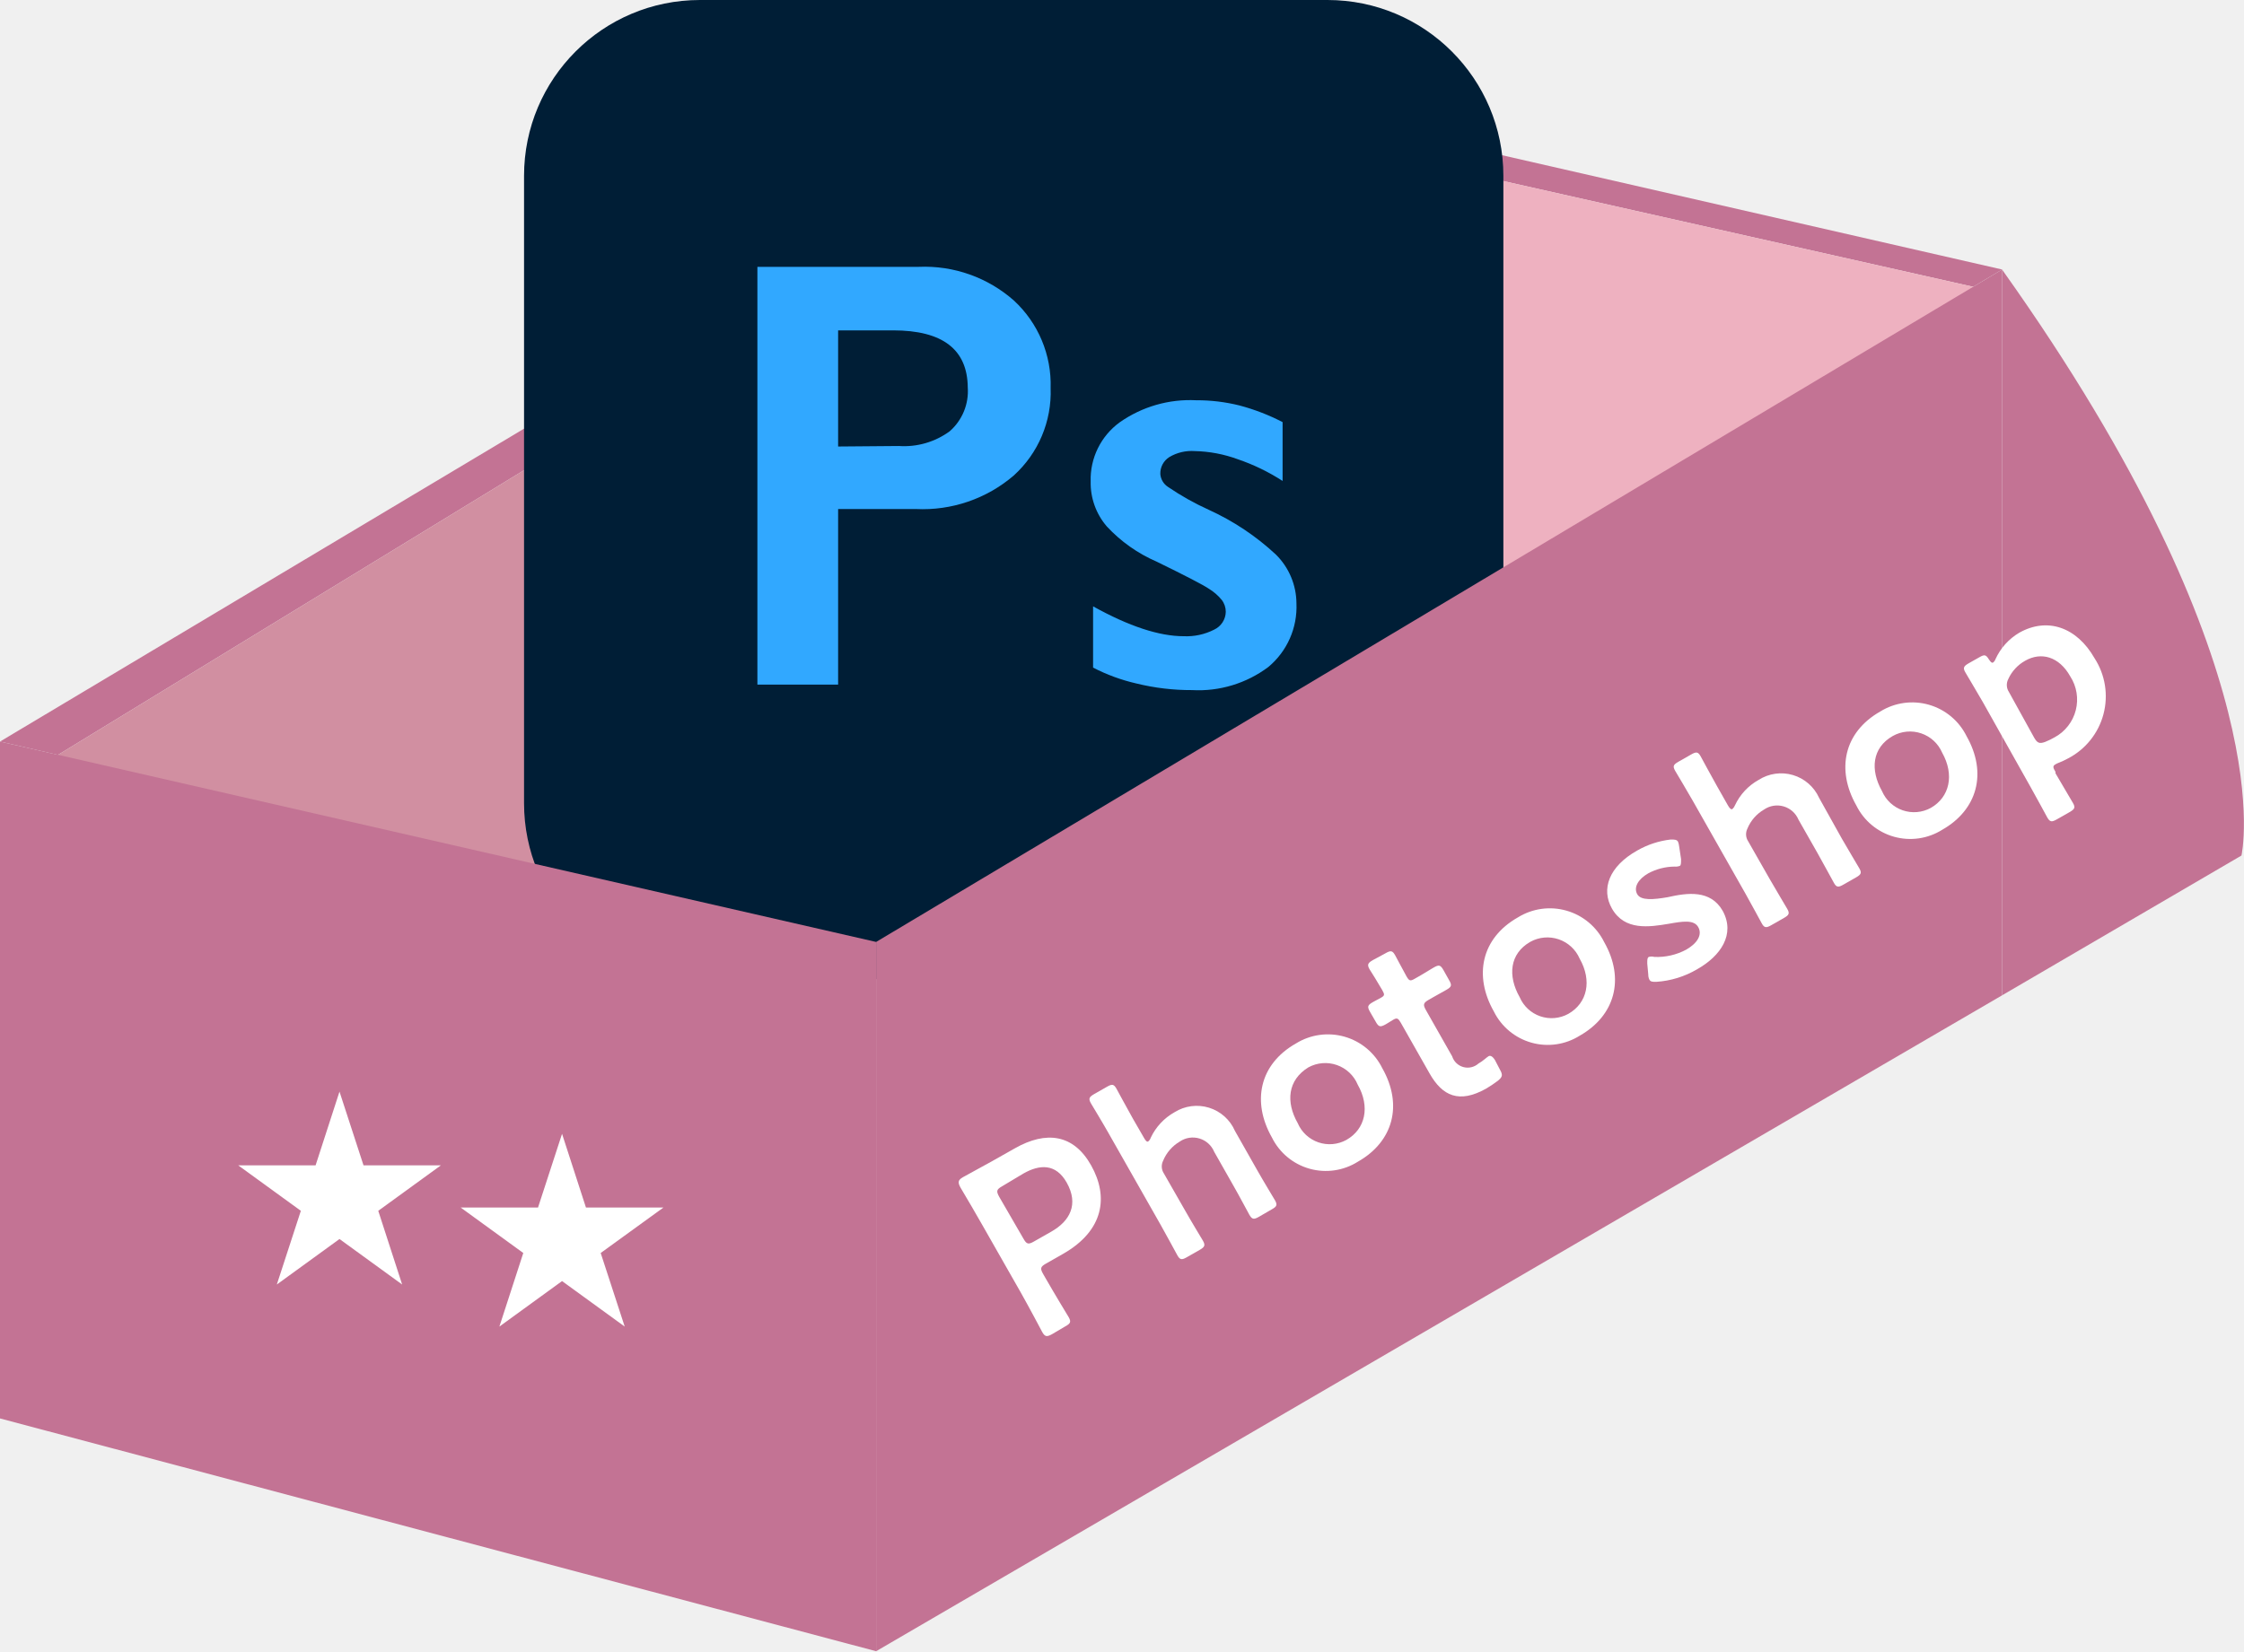
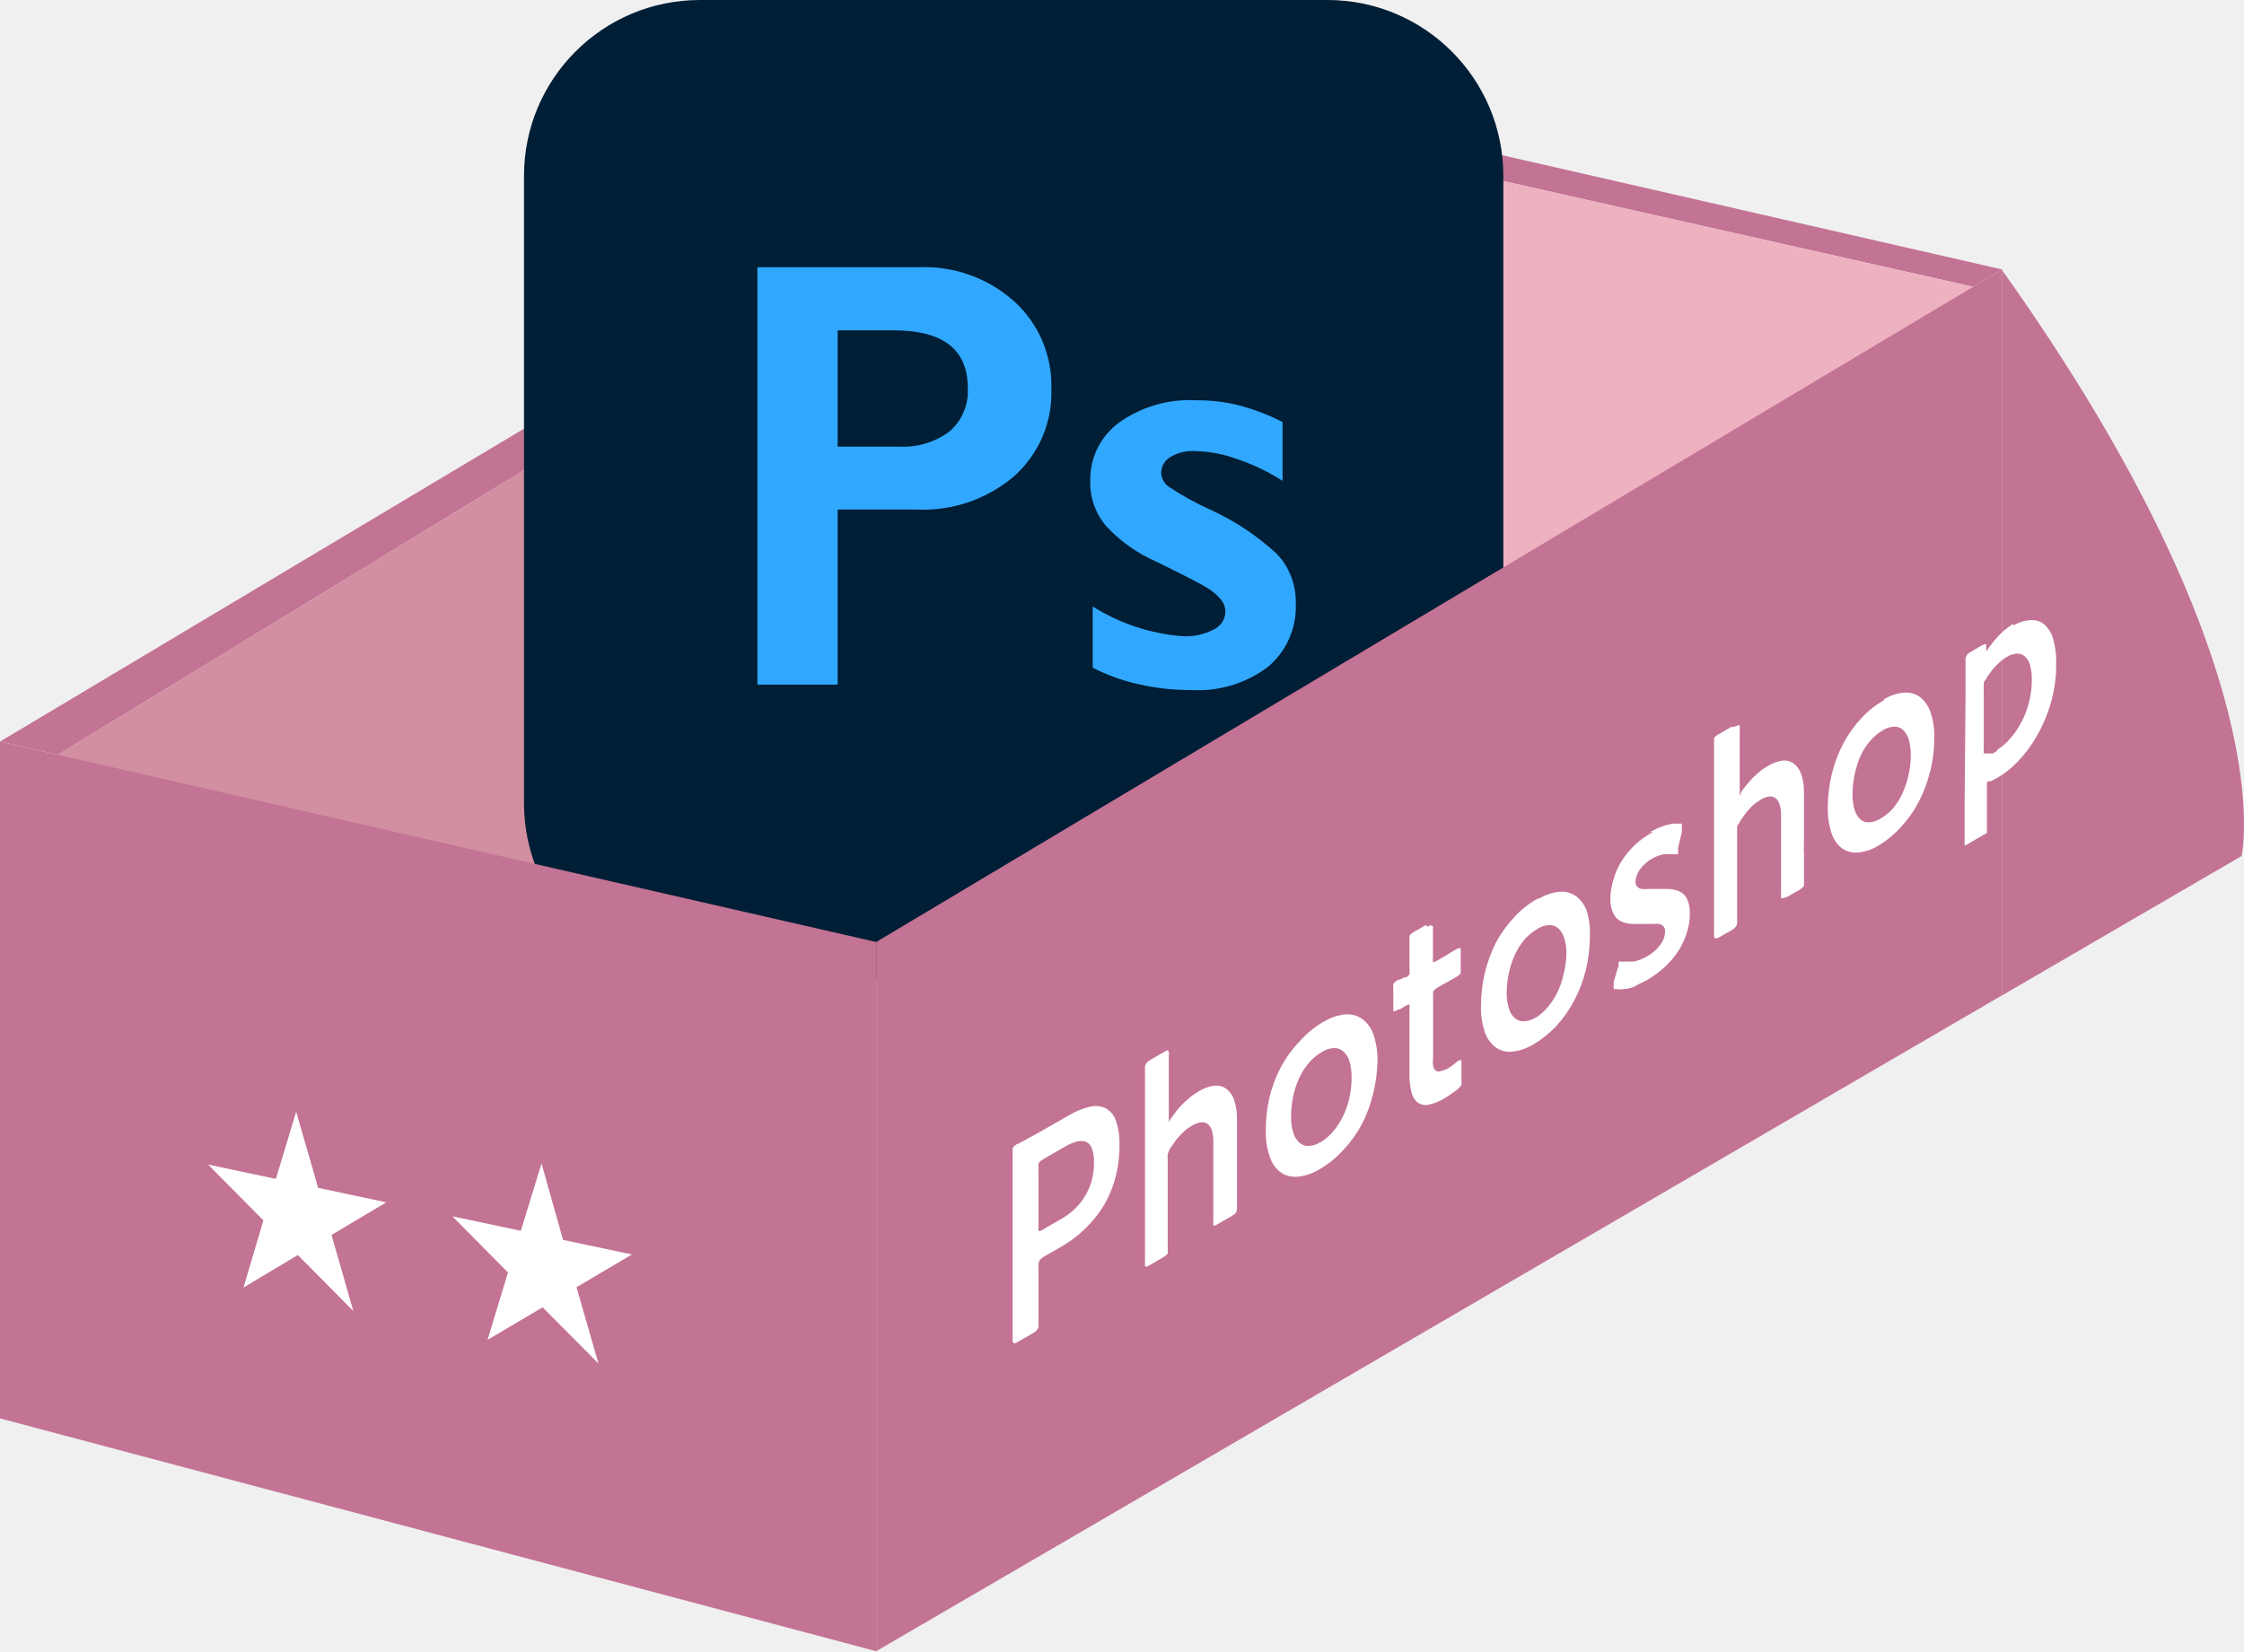
- <svg xmlns="http://www.w3.org/2000/svg" viewBox="0 0 176.55 129.95">
+ <svg xmlns="http://www.w3.org/2000/svg" viewBox="0 0 120.55 88.73">
  <defs>
-     <style>.cls-1{fill:#c37394;}.cls-2{fill:#d18fa1;}.cls-3{fill:#eeb1c0;}.cls-4{fill:#aa7285;}.cls-5{fill:#001e36;}.cls-6{fill:#31a8ff;}.cls-7{fill:#fff;}</style>
+     <style>.cls-1{fill:none;}.cls-2{fill:#c37394;}.cls-3{fill:#d18fa1;}.cls-4{fill:#eeb1c0;}.cls-5{fill:#aa7285;}.cls-6{fill:#001e36;}.cls-7{fill:#31a8ff;}.cls-8{isolation:isolate;}.cls-9{clip-path:url(#clip-path);}.cls-10{fill:#fff;}.cls-11{clip-path:url(#clip-path-2);}</style>
+     <clipPath id="clip-path">
+       <polygon class="cls-1" points="33.99 73.67 11.25 68.8 11.13 58.73 33.92 63.54 33.99 73.67" />
+     </clipPath>
+     <clipPath id="clip-path-2">
+       <polygon class="cls-1" points="54.42 75.19 54.28 61.26 110.53 29.02 110.38 42.64 54.42 75.19" />
+     </clipPath>
  </defs>
  <g id="レイヤー_2" data-name="レイヤー 2">
-     <g id="レイヤー_1-2" data-name="レイヤー 1">
-       <polygon class="cls-1" points="157.52 21.21 88.59 5.45 0 58.36 4.56 59.41 89.19 7.7 155.24 22.57 157.52 21.21" />
-       <polygon class="cls-2" points="89.19 7.7 89.19 58.36 4.56 108.92 4.56 59.41 89.19 7.7" />
-       <polygon class="cls-3" points="89.19 58.36 155.24 73.23 155.24 22.57 89.19 7.7 89.19 58.36" />
-       <polygon class="cls-4" points="89.19 58.36 64.31 73.23 68.93 74.13 93.83 59.41 89.19 58.36" />
-       <rect class="cls-5" x="41.23" width="77.05" height="77.05" rx="13.84" />
-       <path class="cls-6" d="M72.29,21a10.62,10.62,0,0,1,7.49,2.66,9,9,0,0,1,2.88,6.88,8.84,8.84,0,0,1-2.91,6.89,11,11,0,0,1-7.69,2.63H65.94V53.88H59.59V21Zm-1.57,14.1a6.07,6.07,0,0,0,4-1.16,4.19,4.19,0,0,0,1.42-3.45Q76.1,26,70.27,26H65.94v9.14Z" />
-       <path class="cls-6" d="M94.11,31.5a13.79,13.79,0,0,1,3.41.41,16.65,16.65,0,0,1,3.39,1.31v4.63a16,16,0,0,0-3.53-1.71A10.45,10.45,0,0,0,94,35.5a3.43,3.43,0,0,0-2,.47,1.52,1.52,0,0,0-.71,1.34,1.33,1.33,0,0,0,.59,1,21.27,21.27,0,0,0,3.22,1.81,19.78,19.78,0,0,1,5.28,3.52A5.44,5.44,0,0,1,102,47.49a6.16,6.16,0,0,1-2.21,5,9.16,9.16,0,0,1-6,1.82,18,18,0,0,1-4.38-.52A14.39,14.39,0,0,1,86,52.54V47.72c2.83,1.57,5.2,2.35,7.13,2.35a4.8,4.8,0,0,0,2.4-.52,1.58,1.58,0,0,0,.91-1.4,1.53,1.53,0,0,0-.32-.94,4,4,0,0,0-1-.87q-.66-.45-4.12-2.14a11.65,11.65,0,0,1-3.92-2.77,5.25,5.25,0,0,1-1.27-3.54,5.55,5.55,0,0,1,2.28-4.65A9.62,9.62,0,0,1,94.11,31.5Z" />
-       <polygon class="cls-1" points="68.93 129.95 0 111.63 0 58.36 68.93 74.13 68.93 129.95" />
-       <polygon class="cls-1" points="68.93 74.13 68.93 129.95 157.52 78.33 157.52 21.21 68.93 74.13" />
-       <path class="cls-1" d="M157.52,78.33l18.83-11s3.46-14.8-18.83-46.11" />
-       <path class="cls-7" d="M82.77,105c-.4.22-.55.21-.76-.15-.06-.12-1.1-2.07-1.67-3.08l-3.07-5.39c-.48-.85-1.11-1.92-1.69-2.9-.24-.42-.21-.61.17-.83l2.33-1.28,1.77-1c2.47-1.4,4.62-1.11,6,1.35s1,5.11-2.18,6.94l-1.37.78c-.44.25-.48.38-.23.82l.23.4c.57,1,1.71,2.89,1.78,3,.21.37.14.5-.26.72Zm-2.25-7.52c.25.44.38.48.82.23l1.37-.78c1.45-.82,2.19-2.14,1.21-3.87-.86-1.51-2.13-1.43-3.41-.7l-1.67,1c-.44.25-.47.38-.23.82Z" />
-       <path class="cls-7" d="M93.27,95.32c.44.78,1.3,2.2,1.37,2.32.21.37.14.5-.26.73l-1,.57c-.4.23-.54.22-.75-.15-.07-.12-.85-1.58-1.3-2.37l-4.13-7.27c-.44-.78-1.3-2.2-1.37-2.32-.21-.37-.14-.5.26-.73l1-.57c.4-.23.54-.22.75.15.07.12.85,1.58,1.3,2.37L90,89.54c.14.25.24.35.34.29a.65.65,0,0,0,.2-.3,4.5,4.5,0,0,1,1.87-2A3.28,3.28,0,0,1,97.16,89l1.78,3.14c.44.78,1.3,2.2,1.37,2.32.21.37.14.5-.26.72l-1,.58c-.4.23-.54.21-.75-.15-.07-.12-.85-1.59-1.3-2.37l-1.47-2.59a1.82,1.82,0,0,0-2.71-.81,3.13,3.13,0,0,0-1.31,1.51,1,1,0,0,0,.06,1Z" />
-       <path class="cls-7" d="M108.75,84.06c1.66,2.92.84,5.8-1.91,7.36a4.73,4.73,0,0,1-6.77-1.9c-1.59-2.8-1-5.76,1.89-7.4A4.77,4.77,0,0,1,108.75,84.06Zm-6.65,4.33a2.73,2.73,0,0,0,3.83,1.32c1.5-.85,1.88-2.61.89-4.35A2.77,2.77,0,0,0,102.94,84C101.31,85,101.15,86.72,102.1,88.39Z" />
-       <path class="cls-7" d="M118,84.16c.25.44.22.59-.16.9a10.29,10.29,0,0,1-.91.61c-2.13,1.2-3.45.58-4.45-1.18l-2.27-4c-.2-.35-.3-.41-.59-.24l-.59.36c-.45.25-.56.22-.81-.23l-.41-.71c-.26-.45-.23-.56.23-.82l.61-.33c.3-.17.3-.24.1-.6-.31-.54-.91-1.51-1-1.64-.2-.36-.14-.49.26-.72l1-.54c.4-.23.54-.22.75.15.07.12.56,1.06.9,1.67.21.36.29.39.64.19l.47-.27,1-.6c.45-.26.56-.23.81.21l.42.75c.25.43.22.54-.24.8l-1,.56-.35.2c-.43.25-.47.38-.22.82l2.06,3.63a1.28,1.28,0,0,0,2.07.57c.33-.18.67-.51.8-.58s.31,0,.5.31Z" />
-       <path class="cls-7" d="M126.21,74.14c1.66,2.92.83,5.8-1.91,7.36a4.73,4.73,0,0,1-6.77-1.9c-1.59-2.8-1-5.76,1.89-7.4A4.77,4.77,0,0,1,126.21,74.14Zm-6.65,4.33a2.73,2.73,0,0,0,3.83,1.32c1.5-.85,1.88-2.61.89-4.35a2.77,2.77,0,0,0-3.88-1.32C118.77,75.05,118.61,76.8,119.56,78.47Z" />
-       <path class="cls-7" d="M135.54,71.69c1,1.84-.16,3.54-2,4.58a7.25,7.25,0,0,1-3.23,1c-.3,0-.46,0-.55-.19a.91.91,0,0,1-.08-.39l-.08-.86c0-.31,0-.45.12-.52a.78.78,0,0,1,.44,0,4.89,4.89,0,0,0,2.5-.57c.89-.51,1.29-1.18.95-1.78s-1.24-.45-2.31-.26c-1.55.26-3.48.56-4.48-1.2-.86-1.52-.25-3.31,2-4.57a6.87,6.87,0,0,1,2.62-.86c.31,0,.48,0,.58.17a1.41,1.41,0,0,1,.09.37l.15,1c0,.3,0,.47-.09.53a.88.88,0,0,1-.42.06,4.46,4.46,0,0,0-2.07.53c-.82.47-1.16,1.12-.87,1.64s1.28.43,2.39.24C132.75,70.26,134.58,70,135.54,71.69Z" />
-       <path class="cls-7" d="M139.24,69.19c.45.78,1.3,2.21,1.37,2.33.21.36.15.49-.25.72l-1,.57c-.4.23-.55.22-.75-.14-.07-.13-.86-1.59-1.3-2.37L133.17,63c-.45-.79-1.3-2.21-1.37-2.33-.21-.37-.15-.49.25-.72l1-.57c.4-.23.55-.22.75.14.07.13.86,1.59,1.3,2.37l.85,1.5c.14.24.25.34.35.28a.77.77,0,0,0,.2-.29,4.42,4.42,0,0,1,1.86-2,3.28,3.28,0,0,1,4.76,1.41L144.91,66c.45.78,1.3,2.21,1.37,2.33.21.36.15.49-.25.72l-1,.57c-.4.23-.55.22-.75-.15-.07-.12-.86-1.58-1.3-2.36l-1.48-2.6a1.82,1.82,0,0,0-2.71-.8,3.1,3.1,0,0,0-1.31,1.5,1,1,0,0,0,.06,1Z" />
-       <path class="cls-7" d="M154.72,57.93c1.66,2.92.84,5.81-1.91,7.37a4.73,4.73,0,0,1-6.76-1.91c-1.59-2.8-1-5.76,1.89-7.4A4.77,4.77,0,0,1,154.72,57.93Zm-6.65,4.33a2.74,2.74,0,0,0,3.84,1.32c1.49-.85,1.87-2.61.89-4.35a2.76,2.76,0,0,0-3.88-1.31C147.28,58.85,147.13,60.59,148.07,62.26Z" />
-       <path class="cls-7" d="M161.72,60.86c.45.78,1.3,2.2,1.37,2.33.21.36.14.49-.26.72l-1,.57c-.4.23-.55.22-.76-.15-.07-.12-.85-1.58-1.3-2.37L156,55.25c-.45-.78-1.3-2.21-1.37-2.33-.21-.36-.14-.49.26-.72l.85-.48c.4-.23.51-.2.75.19.15.22.23.28.32.23a.59.59,0,0,0,.19-.27,4.65,4.65,0,0,1,1.86-2.07c2.21-1.25,4.53-.45,5.93,2a5.51,5.51,0,0,1-2.09,7.89,6,6,0,0,1-.73.34,1.47,1.47,0,0,0-.25.12c-.23.13-.21.25,0,.6Zm1.16-7.63c-.88-1.57-2.29-1.94-3.53-1.24A3.14,3.14,0,0,0,158,53.45a1,1,0,0,0,.05,1l2,3.62c.24.41.41.48.85.32a5.78,5.78,0,0,0,.76-.37A3.37,3.37,0,0,0,162.88,53.23Z" />
-       <polygon class="cls-7" points="26.71 85.91 28.6 91.71 34.69 91.71 29.76 95.29 31.64 101.09 26.71 97.51 21.78 101.09 23.67 95.29 18.74 91.71 24.83 91.71 26.71 85.91" />
-       <polygon class="cls-7" points="44.22 89.23 46.1 95.03 52.2 95.03 47.26 98.61 49.15 104.4 44.22 100.82 39.29 104.4 41.17 98.61 36.24 95.03 42.33 95.03 44.22 89.23" />
+     <g id="About_Me" data-name="About Me">
+       <g id="Photoshop">
+         <polygon class="cls-2" points="107.56 14.48 60.49 3.72 0 39.85 3.11 40.56 60.9 5.26 106 15.41 107.56 14.48" />
+         <polygon class="cls-3" points="60.9 5.26 60.9 39.85 3.11 74.38 3.11 40.56 60.9 5.26" />
+         <polygon class="cls-4" points="60.9 39.85 106 50 106 15.41 60.9 5.26 60.9 39.85" />
+         <polygon class="cls-5" points="60.9 39.85 43.91 50 47.07 50.62 64.06 40.56 60.9 39.85" />
+         <rect class="cls-6" x="28.15" width="52.61" height="52.61" rx="9.45" />
+         <path class="cls-7" d="M49.36,14.36a7.23,7.23,0,0,1,5.12,1.83,6.1,6.1,0,0,1,2,4.69,6,6,0,0,1-2,4.71,7.53,7.53,0,0,1-5.25,1.79H45v9.41H40.69V14.36ZM48.29,24a4.16,4.16,0,0,0,2.7-.8,2.85,2.85,0,0,0,1-2.35c0-2.07-1.32-3.1-4-3.1H45V24Z" />
+         <path class="cls-7" d="M64.26,21.51a9.18,9.18,0,0,1,2.33.28,11.58,11.58,0,0,1,2.31.89v3.16a10.93,10.93,0,0,0-2.41-1.16,7,7,0,0,0-2.29-.44,2.32,2.32,0,0,0-1.33.32,1,1,0,0,0-.49.91,1,1,0,0,0,.4.68A15.39,15.39,0,0,0,65,27.38a13.54,13.54,0,0,1,3.61,2.4,3.74,3.74,0,0,1,1,2.65,4.2,4.2,0,0,1-1.5,3.41A6.23,6.23,0,0,1,64,37.08a12.46,12.46,0,0,1-3-.35,10.42,10.42,0,0,1-2.3-.85V32.59a10.58,10.58,0,0,0,4.86,1.6,3.27,3.27,0,0,0,1.64-.36,1.08,1.08,0,0,0,.63-.95,1.05,1.05,0,0,0-.23-.65,2.89,2.89,0,0,0-.67-.59c-.3-.2-1.24-.69-2.81-1.46a8.06,8.06,0,0,1-2.68-1.89,3.59,3.59,0,0,1-.87-2.41,3.79,3.79,0,0,1,1.56-3.18A6.52,6.52,0,0,1,64.26,21.51Z" />
+         <polygon class="cls-2" points="47.07 88.73 0 76.22 0 39.85 47.07 50.62 47.07 88.73" />
+         <polygon class="cls-2" points="47.07 50.62 47.07 88.73 107.56 53.48 107.56 14.48 47.07 50.62" />
+         <path class="cls-2" d="M107.55,53.49,120.42,46s2.35-10.11-12.87-31.49" />
+         <g id="星">
+           <g class="cls-8">
+             <g class="cls-9">
+               <polyline class="cls-10" points="29.09 62.52 30.25 66.63 33.95 67.41 30.97 69.17 32.15 73.27 29.15 70.25 26.19 72 27.29 68.38 24.3 65.36 27.98 66.14 29.09 62.52" />
+               <polyline class="cls-10" points="15.91 59.74 17.09 63.83 20.75 64.61 17.81 66.36 18.98 70.45 16 67.44 13.08 69.19 14.15 65.58 11.18 62.58 14.82 63.35 15.91 59.74" />
+             </g>
+           </g>
+         </g>
+         <g class="cls-8">
+           <g class="cls-11">
+             <path class="cls-10" d="M56.08,66.05l-.18.09a.14.14,0,0,1-.11,0,.15.15,0,0,1,0-.1,1.18,1.18,0,0,1,0-.22l0-2.9a.83.83,0,0,1,0-.23.42.42,0,0,1,0-.17.45.45,0,0,1,.11-.13l.18-.12,1.13-.65a2.6,2.6,0,0,1,.61-.27.84.84,0,0,1,.5,0,.58.58,0,0,1,.33.34,1.89,1.89,0,0,1,.12.75,3.78,3.78,0,0,1-.12,1,3.42,3.42,0,0,1-.37.85,3.28,3.28,0,0,1-.55.68,3.66,3.66,0,0,1-.68.51l-.94.54m-1.44-4.57-.17.12a.71.71,0,0,0-.1.14.78.78,0,0,0,0,.18,1.77,1.77,0,0,0,0,.24c0,.21,0,.43,0,.64s0,.44,0,.65,0,.43,0,.63,0,.4,0,.59l0,4.64v1.6c0,.27,0,.51,0,.7v.33a.74.74,0,0,0,0,.18.12.12,0,0,0,.05.08.14.14,0,0,0,.11,0l.17-.09.73-.42.17-.11a.35.35,0,0,0,.1-.12.35.35,0,0,0,.06-.14,1.21,1.21,0,0,0,0-.2s0-.15,0-.33,0-.42,0-.68,0-.55,0-.83,0-.54,0-.75v-.35a1.4,1.4,0,0,1,0-.23.42.42,0,0,1,.05-.17.33.33,0,0,1,.11-.13,1.11,1.11,0,0,1,.18-.12L57,67a6.45,6.45,0,0,0,1.41-1.09,6.06,6.06,0,0,0,1-1.33,5.91,5.91,0,0,0,.56-1.5,6.56,6.56,0,0,0,.17-1.59,3.65,3.65,0,0,0-.19-1.27,1.22,1.22,0,0,0-.54-.66,1.25,1.25,0,0,0-.85-.09,3.73,3.73,0,0,0-1.13.46l-1.21.69-.47.27-.5.27a4.37,4.37,0,0,1-.4.22l-.2.11" />
+             <path class="cls-10" d="M62.52,56.54l-.68.39-.17.11a.53.53,0,0,0-.1.12.35.35,0,0,0-.06.14,1.27,1.27,0,0,0,0,.2v.27c0,.14,0,.32,0,.53s0,.42,0,.63,0,.42,0,.59l0,6.24V67c0,.21,0,.39,0,.53v.27a.74.74,0,0,0,0,.18.12.12,0,0,0,0,.08h.11l.17-.09.67-.39.17-.11a.38.38,0,0,0,.1-.12.34.34,0,0,0,0-.14.62.62,0,0,0,0-.2s0-.12,0-.26,0-.32,0-.52,0-.42,0-.63,0-.41,0-.58l0-2.58a1.5,1.5,0,0,1,0-.22.71.71,0,0,1,0-.2,1,1,0,0,1,.08-.19c0-.06.07-.14.12-.22l.27-.38.28-.31.27-.25.28-.18a1.22,1.22,0,0,1,.5-.18.47.47,0,0,1,.36.1.72.72,0,0,1,.22.36,2,2,0,0,1,.07.58v2.22c0,.17,0,.37,0,.59v.63c0,.21,0,.39,0,.54v.26a.74.74,0,0,0,0,.18.12.12,0,0,0,0,.08.2.2,0,0,0,.11,0l.16-.09.68-.39.17-.11a.37.37,0,0,0,.15-.26,1.09,1.09,0,0,0,0-.19v-.26c0-.14,0-.33,0-.53s0-.42,0-.63,0-.41,0-.58V60.11a3.07,3.07,0,0,0-.15-1,1.25,1.25,0,0,0-.42-.6.9.9,0,0,0-.63-.17,2.07,2.07,0,0,0-.83.29,3.83,3.83,0,0,0-.42.28c-.14.11-.27.23-.4.35s-.25.26-.37.4l-.33.45-.06.08a.18.18,0,0,1,0,.07s0,0,0,0l0,0h-.05l0,0s0-.05,0-.09V57.53c0-.21,0-.4,0-.54v-.27a.44.44,0,0,0,0-.18s0-.07-.05-.08a.09.09,0,0,0-.1,0,.63.63,0,0,0-.17.08" />
+             <path class="cls-10" d="M70.93,61.38a1.31,1.31,0,0,1-.63.2.7.7,0,0,1-.49-.17,1.15,1.15,0,0,1-.33-.53,2.66,2.66,0,0,1-.12-.86,5.36,5.36,0,0,1,.1-1.06,5,5,0,0,1,.32-1,3.65,3.65,0,0,1,.52-.83,2.86,2.86,0,0,1,.73-.61,1.36,1.36,0,0,1,.62-.2.69.69,0,0,1,.5.17,1.12,1.12,0,0,1,.34.52,3.12,3.12,0,0,1,.12.88A4.92,4.92,0,0,1,72.49,59a4.38,4.38,0,0,1-.35,1,3.91,3.91,0,0,1-.53.81,2.84,2.84,0,0,1-.68.58m.14-6.47A5.4,5.4,0,0,0,69.78,56a6.21,6.21,0,0,0-1,1.4,6.94,6.94,0,0,0-.6,1.65A7.58,7.58,0,0,0,68,60.78a3.83,3.83,0,0,0,.23,1.42,1.63,1.63,0,0,0,.6.82,1.4,1.4,0,0,0,.91.21,2.83,2.83,0,0,0,1.15-.4,5.14,5.14,0,0,0,1.24-1,6.33,6.33,0,0,0,1-1.36,7,7,0,0,0,.62-1.64A7.67,7.67,0,0,0,74,57a4.15,4.15,0,0,0-.22-1.42,1.72,1.72,0,0,0-.61-.83,1.39,1.39,0,0,0-.91-.24,2.76,2.76,0,0,0-1.14.39" />
+             <path class="cls-10" d="M76.62,49.7l-.64.36-.16.11a.38.38,0,0,0-.1.12.29.29,0,0,0,0,.14,1.12,1.12,0,0,0,0,.2,1.88,1.88,0,0,0,0,.19v.37c0,.14,0,.29,0,.44s0,.28,0,.4a1,1,0,0,1,0,.19.28.28,0,0,1,0,.13.18.18,0,0,1-.07.08.53.53,0,0,1-.11.09l-.11,0-.11.06-.11.06-.08,0-.18.12a.35.35,0,0,0-.1.12.43.43,0,0,0,0,.16,1.77,1.77,0,0,0,0,.24V54a1.35,1.35,0,0,0,0,.22c0,.06,0,.09,0,.11a.09.09,0,0,0,.1,0,.5.5,0,0,0,.18-.09l.07,0,.1-.06.11-.07.12-.07a.28.28,0,0,1,.12-.05.06.06,0,0,1,.07,0s0,0,0,.09a.87.87,0,0,1,0,.18v3.41a3.74,3.74,0,0,0,.1,1,1,1,0,0,0,.32.56.73.73,0,0,0,.58.14,2.74,2.74,0,0,0,.88-.35l.16-.1.16-.11.16-.11.16-.11.17-.16a.71.71,0,0,0,.1-.14.48.48,0,0,0,0-.18,1.4,1.4,0,0,0,0-.23v-.62a1,1,0,0,0,0-.18.25.25,0,0,0,0-.1.05.05,0,0,0-.05,0l-.09,0-.08.06-.14.11-.17.13-.16.11a1.46,1.46,0,0,1-.39.16.38.38,0,0,1-.28,0,.47.47,0,0,1-.16-.26,2.14,2.14,0,0,1,0-.5v-3.1a.83.83,0,0,1,0-.23.69.69,0,0,1,0-.17.45.45,0,0,1,.11-.13.83.83,0,0,1,.17-.12l.23-.13.18-.1.2-.11.18-.1.12-.07.18-.11a.6.6,0,0,0,.11-.12.75.75,0,0,0,0-.16,1.55,1.55,0,0,0,0-.23v-.64a1.28,1.28,0,0,0,0-.22s0-.09,0-.1,0,0-.1,0a.59.59,0,0,0-.18.09l-.13.07-.18.11-.19.12-.18.1-.31.18-.14.07a.11.11,0,0,1-.08,0,.19.19,0,0,1,0-.09.87.87,0,0,1,0-.18c0-.13,0-.28,0-.43v-.44c0-.14,0-.27,0-.37v-.19a.87.87,0,0,0,0-.18.1.1,0,0,0-.06-.08s0,0-.1,0a1.18,1.18,0,0,0-.16.08" />
+             <path class="cls-10" d="M82.48,54.69a1.23,1.23,0,0,1-.62.19.65.65,0,0,1-.48-.17,1,1,0,0,1-.32-.52,2.66,2.66,0,0,1-.12-.86,5.19,5.19,0,0,1,.11-1,4.42,4.42,0,0,1,.32-1,3.55,3.55,0,0,1,.51-.82,2.74,2.74,0,0,1,.72-.6,1.25,1.25,0,0,1,.62-.2.69.69,0,0,1,.49.17,1.19,1.19,0,0,1,.32.52,2.79,2.79,0,0,1,.12.88A4.84,4.84,0,0,1,84,52.34a4.36,4.36,0,0,1-.34,1,3.83,3.83,0,0,1-.53.8,2.75,2.75,0,0,1-.67.57m.18-6.44a4.92,4.92,0,0,0-1.28,1,6.48,6.48,0,0,0-1,1.39,7.65,7.65,0,0,0-.6,1.64,8,8,0,0,0-.2,1.76,4,4,0,0,0,.21,1.41,1.68,1.68,0,0,0,.59.82,1.31,1.31,0,0,0,.9.22,2.79,2.79,0,0,0,1.12-.39,5.61,5.61,0,0,0,1.24-1,6.35,6.35,0,0,0,.95-1.36,7.15,7.15,0,0,0,.62-1.62,7.58,7.58,0,0,0,.22-1.8A4.07,4.07,0,0,0,85.26,49a1.74,1.74,0,0,0-.59-.84,1.35,1.35,0,0,0-.89-.24,2.61,2.61,0,0,0-1.12.38" />
+             <path class="cls-10" d="M88.81,44.7a5,5,0,0,0-1,.72,4.83,4.83,0,0,0-.71.87,3.86,3.86,0,0,0-.43,1,3.65,3.65,0,0,0-.16,1,1.72,1.72,0,0,0,.18.84.89.89,0,0,0,.45.41,1.68,1.68,0,0,0,.6.11c.21,0,.44,0,.64,0l.42,0a1.61,1.61,0,0,1,.33,0,.35.35,0,0,1,.23.13.36.36,0,0,1,.09.26,1.34,1.34,0,0,1-.07.39,1.62,1.62,0,0,1-.2.36,2.24,2.24,0,0,1-.3.32,2.14,2.14,0,0,1-.39.28,3.14,3.14,0,0,1-.37.18,2.54,2.54,0,0,1-.37.1l-.35,0a1.46,1.46,0,0,1-.31,0l-.07,0H87l0,0a.08.08,0,0,0-.05.05.16.16,0,0,0,0,.08.73.73,0,0,0,0,.12,1.38,1.38,0,0,0-.06.16l-.2.69,0,.1a.29.29,0,0,0,0,.09.64.64,0,0,1,0,.07V53a.25.25,0,0,0,0,.09.21.21,0,0,0,0,.06l.07,0,.1,0a1.34,1.34,0,0,0,.4,0,2.56,2.56,0,0,0,.45-.09A3.17,3.17,0,0,0,88,52.9a5,5,0,0,0,.52-.26,5.41,5.41,0,0,0,.85-.62,4.64,4.64,0,0,0,.72-.81,3.88,3.88,0,0,0,.5-1,3.4,3.4,0,0,0,.19-1.11,1.8,1.8,0,0,0-.16-.82.85.85,0,0,0-.43-.39,1.54,1.54,0,0,0-.58-.12c-.21,0-.43,0-.64,0l-.42,0a1.86,1.86,0,0,1-.36,0,.46.46,0,0,1-.24-.12.41.41,0,0,1-.09-.26,1,1,0,0,1,.07-.34,1.24,1.24,0,0,1,.18-.34,2,2,0,0,1,.28-.31,1.83,1.83,0,0,1,.36-.26,2.3,2.3,0,0,1,.32-.15l.3-.09.29,0,.26,0h.18l0,0a.12.12,0,0,0,.05,0,.56.56,0,0,0,0-.08.83.83,0,0,0,0-.12s0-.1,0-.16l.2-.82,0-.09a.29.29,0,0,1,0-.09s0,0,0-.07V44.4a.22.22,0,0,0,0-.09l0-.05a.11.11,0,0,0-.08,0l-.1,0-.33,0-.37.09-.41.15-.43.22" />
+             <path class="cls-10" d="M93,39.06l-.65.38a.74.74,0,0,0-.16.11.38.38,0,0,0-.11.11.58.58,0,0,0,0,.14c0,.06,0,.12,0,.2s0,.13,0,.26v.53c0,.2,0,.41,0,.62V42l0,6.17c0,.16,0,.36,0,.57s0,.43,0,.64,0,.38,0,.52v.26a.87.87,0,0,0,0,.18.1.1,0,0,0,.06.08s0,0,.1,0l.16-.08L93,50a.74.74,0,0,0,.16-.11.35.35,0,0,0,.1-.11.35.35,0,0,0,.06-.14,1.21,1.21,0,0,0,0-.2v-.25c0-.14,0-.32,0-.52V44.88c0-.08,0-.16,0-.22s0-.13,0-.19,0-.12.08-.19l.12-.21c.09-.14.18-.26.27-.38a2.55,2.55,0,0,1,.26-.3,2.91,2.91,0,0,1,.27-.24l.27-.18a1.07,1.07,0,0,1,.48-.17.44.44,0,0,1,.34.11.7.7,0,0,1,.2.35,2,2,0,0,1,.07.58l0,2.19v.58c0,.21,0,.43,0,.63s0,.39,0,.53V48a.81.81,0,0,0,0,.17.15.15,0,0,0,0,.09.15.15,0,0,0,.11,0A.78.78,0,0,0,96,48.2l.65-.37.16-.11.1-.11a.66.66,0,0,0,0-.15,1,1,0,0,0,0-.19s0-.12,0-.26V45.87a5.41,5.41,0,0,1,0-.57V42.65a3,3,0,0,0-.13-1,1.21,1.21,0,0,0-.39-.6.9.9,0,0,0-.61-.18,1.94,1.94,0,0,0-.79.28,3.62,3.62,0,0,0-.41.27c-.13.11-.26.22-.38.34a4.4,4.4,0,0,0-.35.39c-.12.14-.22.28-.33.43a.41.41,0,0,0,0,.09l-.06.06,0,0,0,0s0,0,0,0l0,0s0,0,0-.09a.53.53,0,0,1,0-.13V41.26c0-.17,0-.37,0-.58s0-.43,0-.64,0-.39,0-.53v-.26a.87.87,0,0,0,0-.18.15.15,0,0,0,0-.09.12.12,0,0,0-.1,0,1,1,0,0,0-.17.07" />
+             <path class="cls-10" d="M101,44a1.19,1.19,0,0,1-.6.19.62.62,0,0,1-.47-.17,1.13,1.13,0,0,1-.31-.53,3,3,0,0,1-.1-.85,5.17,5.17,0,0,1,.11-1,4.9,4.9,0,0,1,.31-1,3.48,3.48,0,0,1,.51-.81,2.78,2.78,0,0,1,.7-.59,1.19,1.19,0,0,1,.6-.19.63.63,0,0,1,.48.17,1.15,1.15,0,0,1,.31.52,3.12,3.12,0,0,1,.11.87,4.68,4.68,0,0,1-.13,1.07,4.83,4.83,0,0,1-.34,1,3.8,3.8,0,0,1-.52.8A2.61,2.61,0,0,1,101,44m.22-6.38a5,5,0,0,0-1.25,1A6.34,6.34,0,0,0,99,40a7.29,7.29,0,0,0-.6,1.62,7.83,7.83,0,0,0-.21,1.75,4.28,4.28,0,0,0,.2,1.4,1.64,1.64,0,0,0,.57.82,1.28,1.28,0,0,0,.87.22,2.58,2.58,0,0,0,1.1-.38,5.32,5.32,0,0,0,1.2-1,6,6,0,0,0,.94-1.33,7.24,7.24,0,0,0,.61-1.61,7,7,0,0,0,.23-1.78,4.07,4.07,0,0,0-.19-1.41,1.77,1.77,0,0,0-.57-.84,1.29,1.29,0,0,0-.87-.24,2.48,2.48,0,0,0-1.09.37" />
+             <path class="cls-10" d="M107.29,40.35l-.13.08-.12.06-.12,0-.1,0-.16,0a.1.1,0,0,1-.09,0s0-.06,0-.12a.66.66,0,0,1,0-.21l0-3a1.55,1.55,0,0,1,0-.22,1.06,1.06,0,0,1,0-.19c0-.06,0-.12.08-.19l.13-.22c.07-.11.15-.21.23-.32s.17-.19.25-.28l.27-.25a2.31,2.31,0,0,1,.28-.19,1.18,1.18,0,0,1,.55-.18.6.6,0,0,1,.42.16.93.93,0,0,1,.28.48,2.77,2.77,0,0,1,.09.82,4.51,4.51,0,0,1-.17,1.23,4.43,4.43,0,0,1-.43,1.07,3.9,3.9,0,0,1-.6.85,2.52,2.52,0,0,1-.68.57m.9-6.79a3.81,3.81,0,0,0-.41.29,3.33,3.33,0,0,0-.39.36c-.12.13-.24.27-.35.41s-.22.29-.32.44a.35.35,0,0,0,0,.08l0,0,0,0,0,0h0l0,0a.56.56,0,0,1,0-.07.37.37,0,0,1,0-.11c0-.09,0-.15,0-.2s0-.08,0-.09a.09.09,0,0,0-.09,0l-.16.07-.54.32a.74.74,0,0,0-.16.1.28.28,0,0,0-.1.12.3.3,0,0,0-.06.14,1.09,1.09,0,0,0,0,.19v2l-.05,5.65c0,.17,0,.37,0,.57s0,.43,0,.63,0,.38,0,.52a1.37,1.37,0,0,1,0,.26.74.74,0,0,0,0,.18c0,.05,0,.07.05.08s.06,0,.1,0l.16-.08.64-.37.16-.11a.31.31,0,0,0,.09-.11.29.29,0,0,0,0-.14,1,1,0,0,0,0-.19v-2c0-.07,0-.14,0-.19a.51.51,0,0,1,0-.13.41.41,0,0,1,0-.09l.09-.06,0,0,0,0,0,0,0,0,.11,0,.11-.05.11-.06.12-.06a5,5,0,0,0,1.15-.92,6.9,6.9,0,0,0,1-1.36,7.79,7.79,0,0,0,.74-1.74,8,8,0,0,0,.3-2.06,5,5,0,0,0-.15-1.32,1.66,1.66,0,0,0-.45-.81,1,1,0,0,0-.72-.28,2,2,0,0,0-1,.3" />
+           </g>
+         </g>
+       </g>
    </g>
  </g>
</svg>
